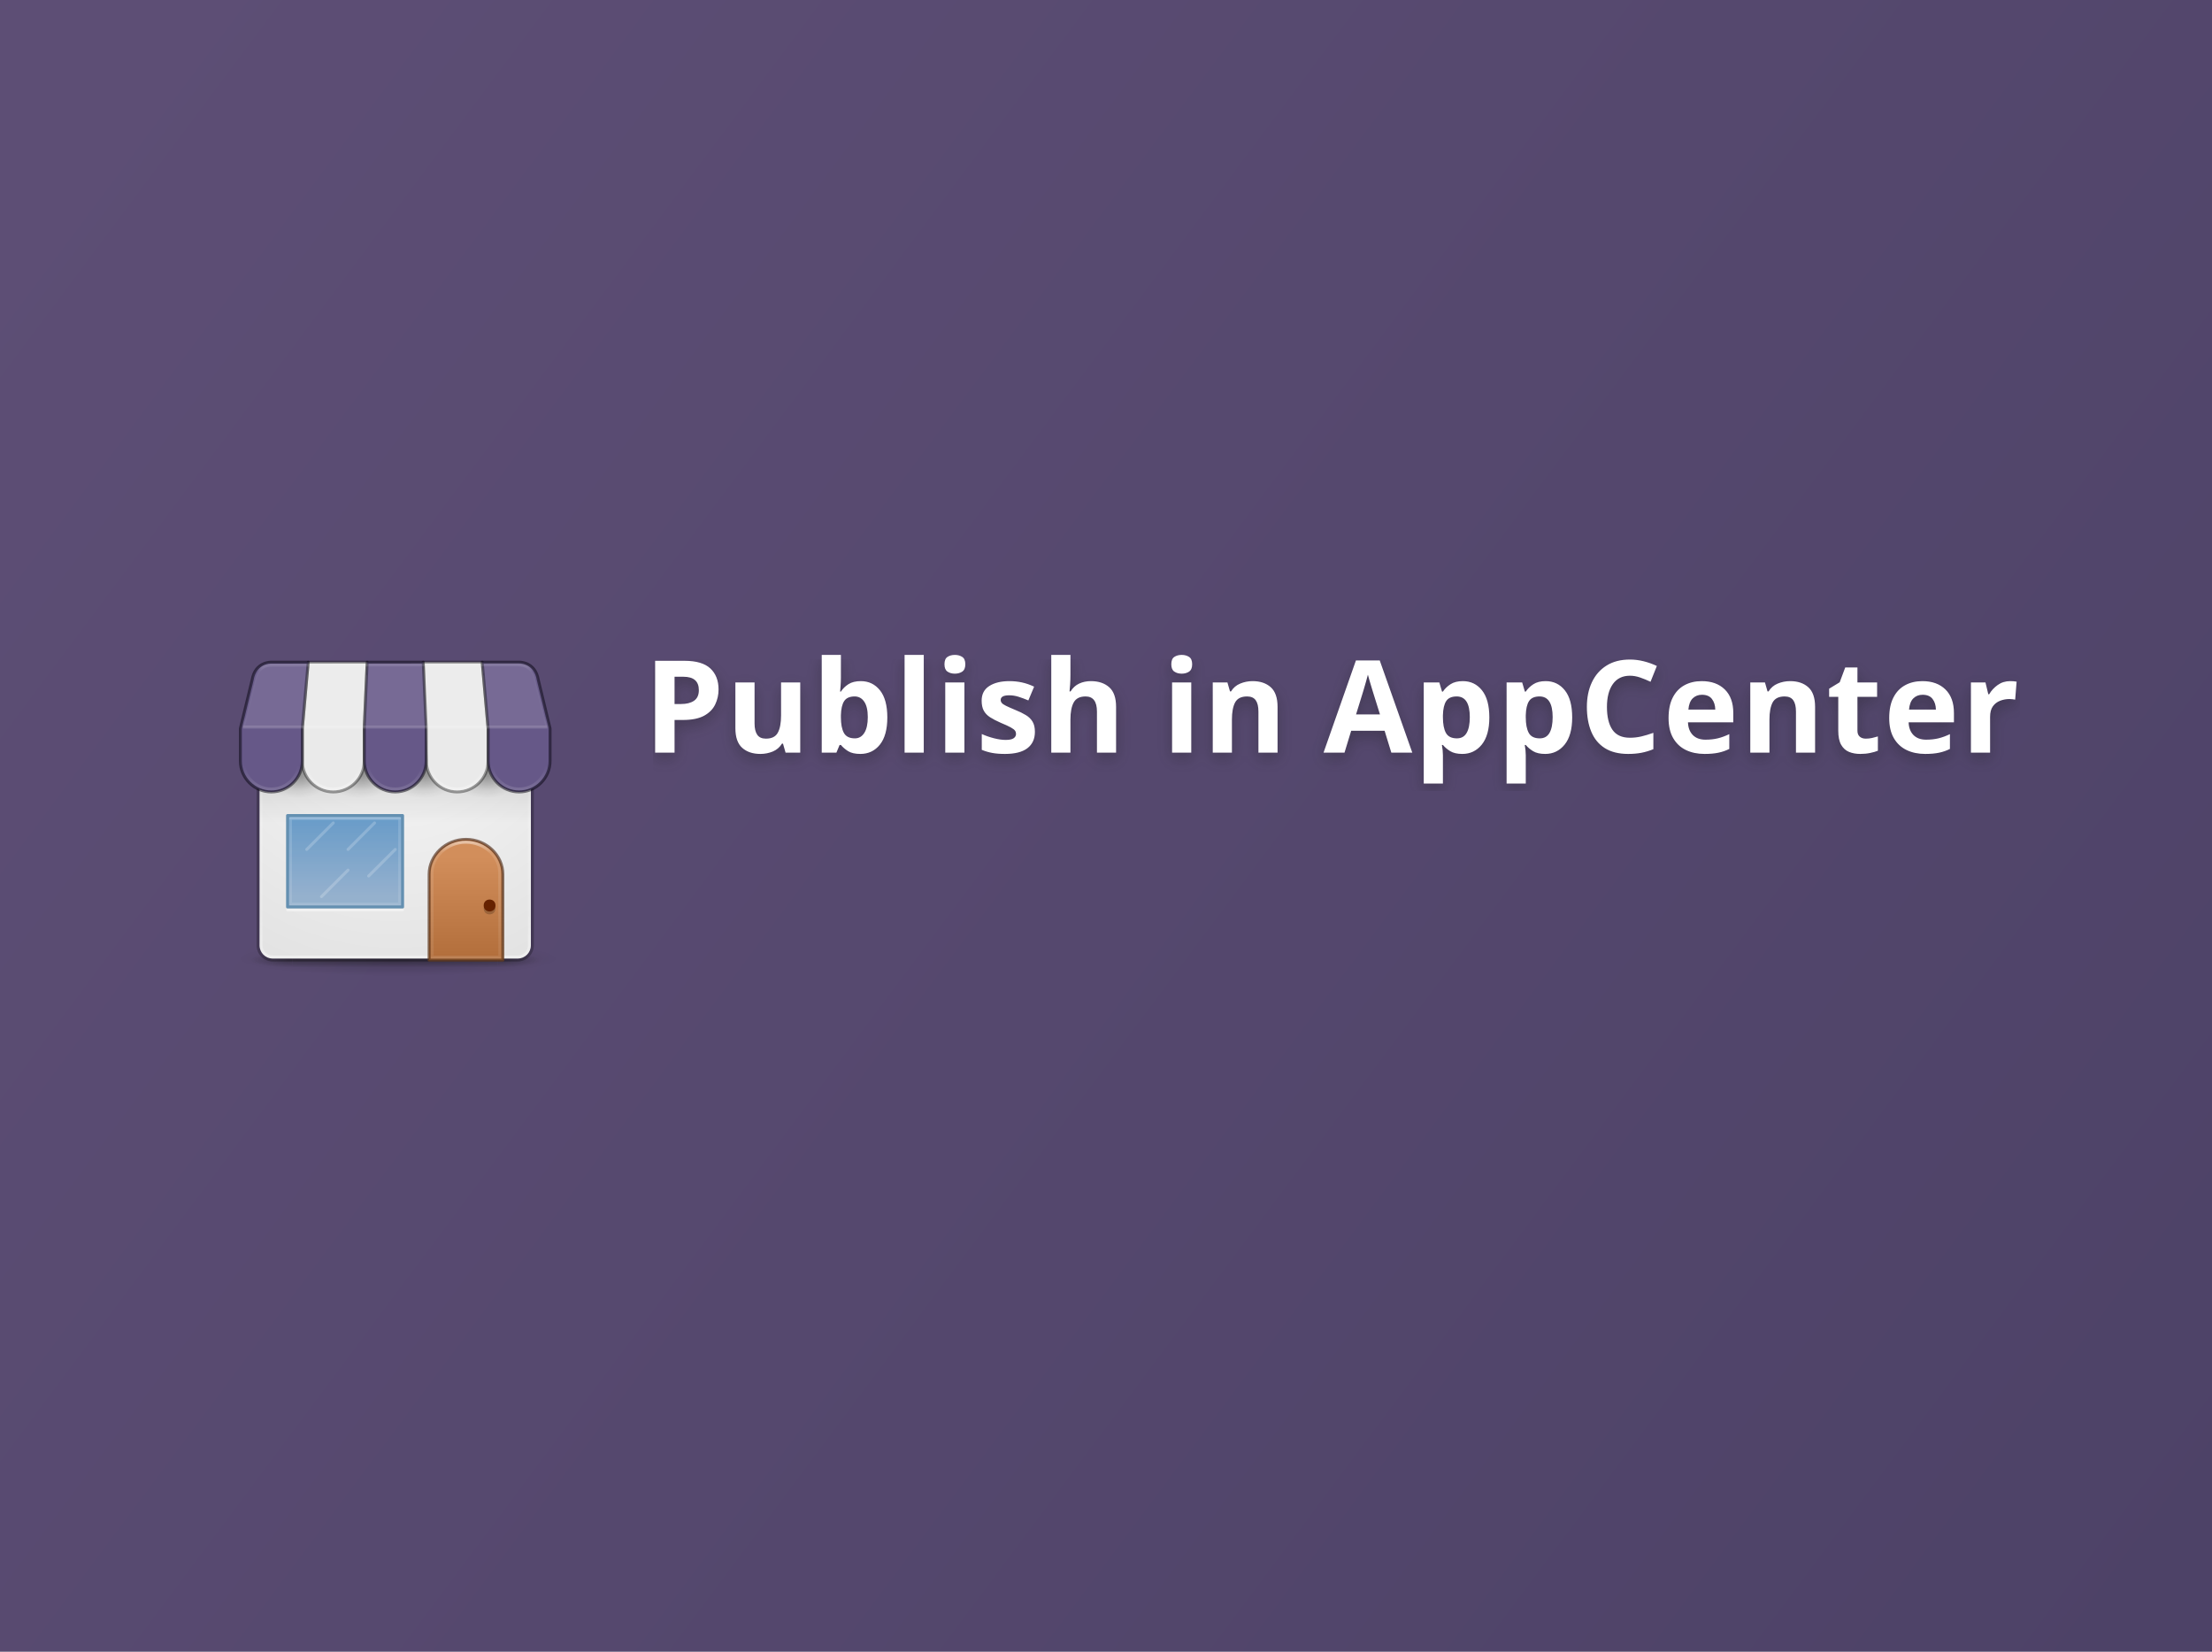
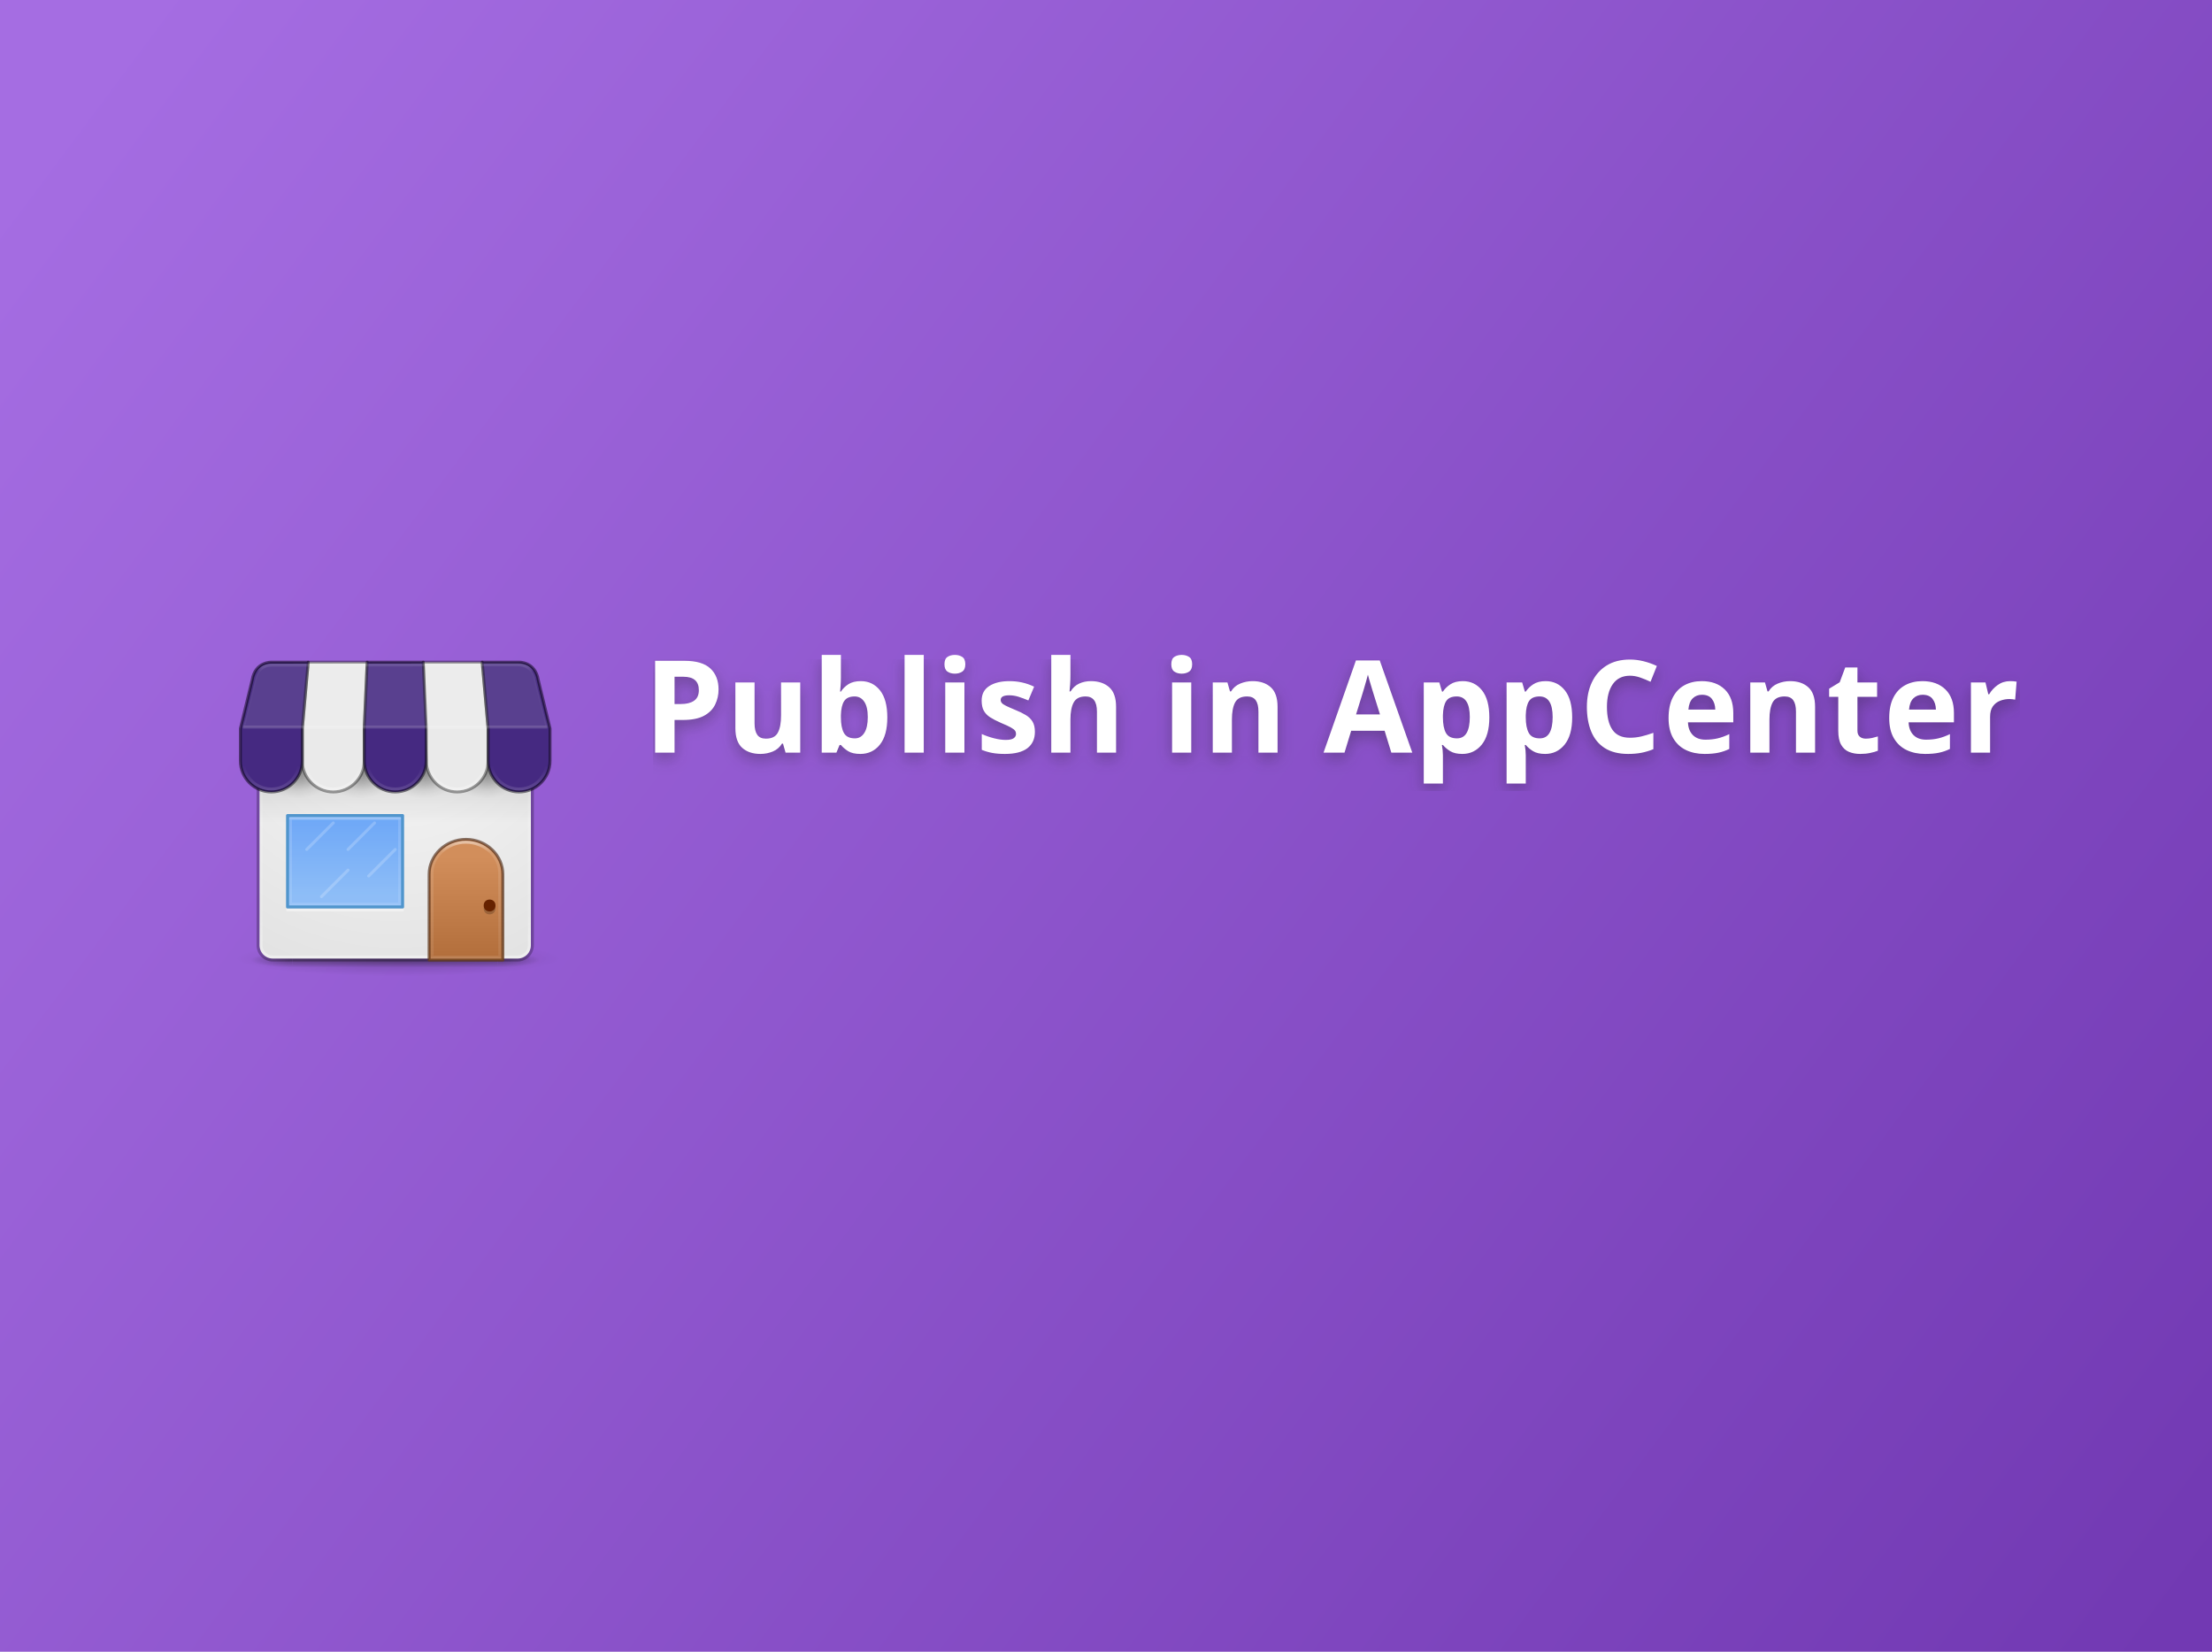
<svg xmlns="http://www.w3.org/2000/svg" xmlns:xlink="http://www.w3.org/1999/xlink" width="750" height="560" viewBox="0 0 750 560" id="svg2" version="1.1">
  <defs id="defs4">
    <linearGradient id="linearGradient3405">
-       <stop id="stop3407" offset="0" style="stop-color:#5d4e75;stop-opacity:1" />
-       <stop id="stop3409" offset="1" style="stop-color:#4d4267;stop-opacity:1" />
+       <stop id="stop3407" offset="0" style="stop-color:#a56de2;stop-opacity:1" />
+       <stop id="stop3409" offset="1" style="stop-color:#7239b3;stop-opacity:1" />
    </linearGradient>
    <filter height="1.127" y="-0.064" width="1.03" x="-0.015" id="filter4239" style="color-interpolation-filters:sRGB">
      <feGaussianBlur id="feGaussianBlur4241" stdDeviation="2.85" />
    </filter>
    <linearGradient id="linearGradient3924">
      <stop offset="0" stop-color="#fff" id="stop3926" />
      <stop offset=".091" stop-opacity=".235" stop-color="#fff" id="stop3928" />
      <stop offset="0.85" stop-opacity=".157" stop-color="#fff" id="stop3930" />
      <stop offset="1" stop-opacity=".392" stop-color="#fff" id="stop3932" />
    </linearGradient>
    <linearGradient x1="25.058" y1="47.028" gradientTransform="matrix(0.87434,0,0,1,2.664,0)" x2="25.058" gradientUnits="userSpaceOnUse" y2="39.999" id="linearGradient4097">
      <stop offset="0" stop-opacity="0" stop-color="#181818" id="stop2895-0" />
      <stop offset=".5" stop-color="#181818" id="stop2897-2" />
      <stop offset="1" stop-opacity="0" stop-color="#181818" id="stop2899-6" />
    </linearGradient>
    <linearGradient id="linearGradient3811">
      <stop offset="0" id="stop3813" />
      <stop offset="1" stop-opacity="0" id="stop3815" />
    </linearGradient>
    <linearGradient id="linearGradient8424">
      <stop offset="0" stop-color="#fff" id="stop8426" />
      <stop offset="1" stop-opacity="0" stop-color="#fff" id="stop8428" />
    </linearGradient>
    <linearGradient x1="20" y1="27" gradientTransform="matrix(2.6,0,0,2.3846,3.8,6.3077)" x2="20" gradientUnits="userSpaceOnUse" y2="38" id="linearGradient8827">
      <stop offset="0" stop-color="#6db0de" id="stop8823" />
      <stop offset="1" stop-color="#a4cae4" id="stop8825" />
    </linearGradient>
    <linearGradient x1="8" y1="15" gradientTransform="matrix(8.3334,0,0,7.7738,22.333,5.7794)" x2="8" gradientUnits="userSpaceOnUse" y2="10" id="linearGradient5610-3-8">
      <stop offset="0" stop-color="#ae6a37" id="stop5606-8-2" />
      <stop offset="1" stop-color="#d28e5b" id="stop5608-5-0" />
    </linearGradient>
    <linearGradient x1="9" y1="10" gradientTransform="matrix(8.3334,0,0,7.7738,22.333,5.7794)" x2="9" gradientUnits="userSpaceOnUse" y2="15" id="linearGradient5618-5-7">
      <stop offset="0" stop-opacity=".625" stop-color="#492714" id="stop5614-2-5" />
      <stop offset="1" stop-opacity=".77" stop-color="#6a3f1f" id="stop5616-0-2" />
    </linearGradient>
    <linearGradient x1="633.24" y1="225.82" gradientTransform="matrix(10.617,0,0,9.1124,-6632.9,-1979.7)" x2="633.24" gradientUnits="userSpaceOnUse" y2="230.21" id="linearGradient6572-9-1">
      <stop offset="0" stop-color="#fff" id="stop6094" />
      <stop offset=".1" stop-opacity=".235" stop-color="#fff" id="stop6096" />
      <stop offset="0.975" stop-opacity=".157" stop-color="#fff" id="stop6098" />
      <stop offset="1" stop-opacity=".392" stop-color="#fff" id="stop6100" />
    </linearGradient>
    <linearGradient x1="11" y1="34" gradientTransform="matrix(0,2.6364,-2.8462,0,144.77,40.182)" x2="23" gradientUnits="userSpaceOnUse" y2="34" id="linearGradient8537">
      <stop offset="0" stop-color="#fff" id="stop3926-9-4-9-6" />
      <stop offset=".063" stop-opacity=".235" stop-color="#fff" id="stop3928-9-8-6-5" />
      <stop offset=".951" stop-opacity=".157" stop-color="#fff" id="stop3930-3-5-1-7" />
      <stop offset="1" stop-opacity=".392" stop-color="#fff" id="stop3932-8-0-4-8" />
    </linearGradient>
    <linearGradient gradientTransform="translate(-1.9042969e-5,0)" y2="555" x2="734" y1="28" x1="29" gradientUnits="userSpaceOnUse" id="linearGradient5263" xlink:href="#linearGradient3405" />
    <filter height="1.012" y="-0.006" width="1.003" x="-0.001" id="filter6455" style="color-interpolation-filters:sRGB">
      <feGaussianBlur id="feGaussianBlur6457" stdDeviation="0.315" />
    </filter>
    <radialGradient r="2.5" gradientTransform="matrix(2.0039,0,0,1.4,25.877,-17.4)" cx="4.993" cy="43.5" gradientUnits="userSpaceOnUse" id="radialGradient4093">
      <stop offset="0" stop-color="#181818" id="stop2883-0" />
      <stop offset="1" stop-opacity="0" stop-color="#181818" id="stop2885-5" />
    </radialGradient>
    <radialGradient r="2.5" gradientTransform="matrix(2.0038,0,0,1.4,-21.419,-104.4)" cx="4.993" cy="43.5" gradientUnits="userSpaceOnUse" id="radialGradient4095">
      <stop offset="0" stop-color="#181818" id="stop2889-9" />
      <stop offset="1" stop-opacity="0" stop-color="#181818" id="stop2891-4" />
    </radialGradient>
    <radialGradient r="35.338" gradientTransform="matrix(1.5564,0,0,0.16979,72.27,102.13)" cx="-4.029" cy="93.468" gradientUnits="userSpaceOnUse" xlink:href="#linearGradient3811" id="radialGradient4432" />
    <radialGradient r="27.5" gradientTransform="matrix(1.7133e-8,4.1073,-3.9361,1.7878e-8,82.09,-109.71)" cx="32" cy="4.342" gradientUnits="userSpaceOnUse" id="radialGradient3044">
      <stop offset="0" stop-color="#fafafa" id="stop4634-68-8-0-2-9-4" />
      <stop offset="1" stop-color="#e1e1e1" id="stop4636-8-21-7-1-4-8" />
    </radialGradient>
    <linearGradient x1="32" y1="18" gradientTransform="matrix(1.6727,0,0,2,10.636,6)" x2="32" gradientUnits="userSpaceOnUse" xlink:href="#linearGradient3811" y2="33" id="linearGradient38386" />
    <radialGradient r="4.5" gradientTransform="matrix(1,0,0,0.66667,16,6.6667)" cx="12.5" cy="20" gradientUnits="userSpaceOnUse" xlink:href="#linearGradient3811" id="radialGradient8807" />
    <radialGradient r="4.5" gradientTransform="matrix(0.83333,0,0,0.55556,18.333,8.3889)" cx="12.5" cy="20" gradientUnits="userSpaceOnUse" xlink:href="#linearGradient3811" id="radialGradient8809" />
    <radialGradient r="4.5" gradientTransform="matrix(1,0,0,0.66667,8,6.6667)" cx="12.5" cy="20" gradientUnits="userSpaceOnUse" xlink:href="#linearGradient3811" id="radialGradient8797" />
    <radialGradient r="4.5" gradientTransform="matrix(0.83333,0,0,0.55556,10.333,8.3889)" cx="12.5" cy="20" gradientUnits="userSpaceOnUse" xlink:href="#linearGradient3811" id="radialGradient8799" />
    <radialGradient r="4.5" gradientTransform="matrix(1,0,0,0.66667,24,6.6667)" cx="12.5" cy="20" gradientUnits="userSpaceOnUse" xlink:href="#linearGradient3811" id="radialGradient8817" />
    <radialGradient r="4.5" gradientTransform="matrix(0.83333,0,0,0.55556,26.333,8.3889)" cx="12.5" cy="20" gradientUnits="userSpaceOnUse" xlink:href="#linearGradient3811" id="radialGradient8819" />
    <radialGradient r="4.5" gradientTransform="matrix(1,0,0,0.66667,0,6.6667)" cx="12.5" cy="20" gradientUnits="userSpaceOnUse" xlink:href="#linearGradient3811" id="radialGradient8781" />
    <radialGradient r="4.5" gradientTransform="matrix(0.83333,0,0,0.55556,2.3333,8.3889)" cx="12.5" cy="20" gradientUnits="userSpaceOnUse" xlink:href="#linearGradient3811" id="radialGradient8785" />
    <linearGradient x1="9" y1="21" gradientTransform="matrix(3.1667,0,0,3.1667,59.083,-4.4167)" x2="9" gradientUnits="userSpaceOnUse" xlink:href="#linearGradient8424" y2="18" id="linearGradient44241" />
    <linearGradient x1="9" y1="21" gradientTransform="matrix(3.1667,0,0,3.1667,17.083,-4.4167)" x2="9" gradientUnits="userSpaceOnUse" xlink:href="#linearGradient8424" y2="18" id="linearGradient44245" />
    <linearGradient x1="71" y1="19" x2="71" gradientUnits="userSpaceOnUse" xlink:href="#linearGradient3924" y2="39" id="linearGradient44483" />
    <linearGradient y2="39.999" x2="25.058" y1="47.028" x1="25.058" gradientTransform="matrix(0.87434,0,0,1,2.664,0)" gradientUnits="userSpaceOnUse" id="linearGradient3642" xlink:href="#linearGradient4097" />
    <linearGradient y2="42.262" x2="24" y1="5.591" x1="24" gradientTransform="matrix(2.4595,0,0,2.5676,5.973,8.3802)" gradientUnits="userSpaceOnUse" id="linearGradient3644" xlink:href="#linearGradient3924" />
    <linearGradient y2="38" x2="20" y1="27" x1="20" gradientTransform="matrix(2.6,0,0,2.3846,3.8,6.3077)" gradientUnits="userSpaceOnUse" id="linearGradient3648" xlink:href="#linearGradient8827" />
    <linearGradient y2="10" x2="8" y1="15" x1="8" gradientTransform="matrix(8.3334,0,0,7.7738,22.333,5.7794)" gradientUnits="userSpaceOnUse" id="linearGradient3650" xlink:href="#linearGradient5610-3-8" />
    <linearGradient y2="15" x2="9" y1="10" x1="9" gradientTransform="matrix(8.3334,0,0,7.7738,22.333,5.7794)" gradientUnits="userSpaceOnUse" id="linearGradient3652" xlink:href="#linearGradient5618-5-7" />
    <linearGradient y2="230.21" x2="633.24" y1="225.82" x1="633.24" gradientTransform="matrix(10.617,0,0,9.1124,-6632.9,-1979.7)" gradientUnits="userSpaceOnUse" id="linearGradient3654" xlink:href="#linearGradient6572-9-1" />
    <linearGradient y2="34" x2="23" y1="34" x1="11" gradientTransform="matrix(0,2.6364,-2.8462,0,144.77,40.182)" gradientUnits="userSpaceOnUse" id="linearGradient3656" xlink:href="#linearGradient8537" />
    <linearGradient y2="18" x2="9" y1="21" x1="9" gradientTransform="matrix(3.1667,0,0,3.1667,-3.9167,-4.4167)" gradientUnits="userSpaceOnUse" id="linearGradient3658" xlink:href="#linearGradient8424" />
+     <radialGradient r="35.338" gradientTransform="matrix(1.5564,0,0,0.16979,72.27,102.13)" cx="-4.029" cy="93.468" gradientUnits="userSpaceOnUse" xlink:href="#linearGradient3811" id="radialGradient4432-5" />
+     <radialGradient r="2.5" gradientTransform="matrix(2.0039,0,0,1.4,25.877,-17.4)" cx="4.993" cy="43.5" gradientUnits="userSpaceOnUse" id="radialGradient4093-1">
+       <stop offset="0" stop-color="#181818" id="stop2883-0-3" />
+       <stop offset="1" stop-opacity="0" stop-color="#181818" id="stop2885-5-7" />
+     </radialGradient>
+     <radialGradient r="2.5" gradientTransform="matrix(2.0038,0,0,1.4,-21.419,-104.4)" cx="4.993" cy="43.5" gradientUnits="userSpaceOnUse" id="radialGradient4095-7">
+       <stop offset="0" stop-color="#181818" id="stop2889-9-1" />
+       <stop offset="1" stop-opacity="0" stop-color="#181818" id="stop2891-4-2" />
+     </radialGradient>
+     <radialGradient r="27.5" gradientTransform="matrix(1.7133e-8,4.1073,-3.9361,1.7878e-8,82.09,-109.71)" cx="32" cy="4.342" gradientUnits="userSpaceOnUse" id="radialGradient3044-9">
+       <stop offset="0" stop-color="#fafafa" id="stop4634-68-8-0-2-9-4-0" />
+       <stop offset="1" stop-color="#e1e1e1" id="stop4636-8-21-7-1-4-8-1" />
+     </radialGradient>
+     <radialGradient r="4.5" gradientTransform="matrix(1,0,0,0.66667,16,6.6667)" cx="12.5" cy="20" gradientUnits="userSpaceOnUse" xlink:href="#linearGradient3811" id="radialGradient8807-8" />
+     <radialGradient r="4.5" gradientTransform="matrix(0.83333,0,0,0.55556,18.333,8.3889)" cx="12.5" cy="20" gradientUnits="userSpaceOnUse" xlink:href="#linearGradient3811" id="radialGradient8809-2" />
+     <radialGradient r="4.5" gradientTransform="matrix(1,0,0,0.66667,8,6.6667)" cx="12.5" cy="20" gradientUnits="userSpaceOnUse" xlink:href="#linearGradient3811" id="radialGradient8797-2" />
+     <radialGradient r="4.5" gradientTransform="matrix(0.83333,0,0,0.55556,10.333,8.3889)" cx="12.5" cy="20" gradientUnits="userSpaceOnUse" xlink:href="#linearGradient3811" id="radialGradient8799-0" />
+     <radialGradient r="4.5" gradientTransform="matrix(1,0,0,0.66667,24,6.6667)" cx="12.5" cy="20" gradientUnits="userSpaceOnUse" xlink:href="#linearGradient3811" id="radialGradient8817-6" />
+     <radialGradient r="4.5" gradientTransform="matrix(0.83333,0,0,0.55556,26.333,8.3889)" cx="12.5" cy="20" gradientUnits="userSpaceOnUse" xlink:href="#linearGradient3811" id="radialGradient8819-3" />
+     <radialGradient r="4.5" gradientTransform="matrix(1,0,0,0.66667,0,6.6667)" cx="12.5" cy="20" gradientUnits="userSpaceOnUse" xlink:href="#linearGradient3811" id="radialGradient8781-6" />
+     <radialGradient r="4.5" gradientTransform="matrix(0.83333,0,0,0.55556,2.3333,8.3889)" cx="12.5" cy="20" gradientUnits="userSpaceOnUse" xlink:href="#linearGradient3811" id="radialGradient8785-1" />
+     <linearGradient x1="20" y1="27" gradientTransform="matrix(2.6,0,0,2.3846,3.8,6.3077)" x2="20" gradientUnits="userSpaceOnUse" y2="38" id="linearGradient8827-7">
+       <stop offset="0" stop-color="#6db0de" id="stop8823-4" style="stop-color:#64baff;stop-opacity:1" />
+       <stop offset="1" stop-color="#a4cae4" id="stop8825-2" style="stop-color:#8cd5ff;stop-opacity:1" />
+     </linearGradient>
+     <linearGradient xlink:href="#linearGradient4097" id="linearGradient1165" gradientUnits="userSpaceOnUse" gradientTransform="matrix(0.87434,0,0,1,2.664,0)" x1="25.058" y1="47.028" x2="25.058" y2="39.999" />
+     <linearGradient xlink:href="#linearGradient3924" id="linearGradient1167" gradientUnits="userSpaceOnUse" gradientTransform="matrix(2.4595,0,0,2.5676,5.973,8.3802)" x1="24" y1="5.591" x2="24" y2="42.262" />
+     <linearGradient xlink:href="#linearGradient3811" id="linearGradient1169" gradientUnits="userSpaceOnUse" gradientTransform="matrix(1.6727,0,0,2,10.636,6)" x1="32" y1="18" x2="32" y2="33" />
+     <linearGradient xlink:href="#linearGradient8424" id="linearGradient1173" gradientUnits="userSpaceOnUse" gradientTransform="matrix(3.1667,0,0,3.1667,17.083,-4.4167)" x1="9" y1="21" x2="9" y2="18" />
+     <linearGradient xlink:href="#linearGradient8424" id="linearGradient1175" gradientUnits="userSpaceOnUse" gradientTransform="matrix(3.1667,0,0,3.1667,59.083,-4.4167)" x1="9" y1="21" x2="9" y2="18" />
+     <linearGradient xlink:href="#linearGradient3924" id="linearGradient1177" gradientUnits="userSpaceOnUse" x1="71" y1="19" x2="71" y2="39" />
+     <linearGradient xlink:href="#linearGradient5610-3-8" id="linearGradient1179" gradientUnits="userSpaceOnUse" gradientTransform="matrix(8.3334,0,0,7.7738,22.333,5.7794)" x1="8" y1="15" x2="8" y2="10" />
+     <linearGradient xlink:href="#linearGradient5618-5-7" id="linearGradient1181" gradientUnits="userSpaceOnUse" gradientTransform="matrix(8.3334,0,0,7.7738,22.333,5.7794)" x1="9" y1="10" x2="9" y2="15" />
+     <linearGradient xlink:href="#linearGradient6572-9-1" id="linearGradient1183" gradientUnits="userSpaceOnUse" gradientTransform="matrix(10.617,0,0,9.1124,-6632.9,-1979.7)" x1="633.24" y1="225.82" x2="633.24" y2="230.21" />
+     <linearGradient xlink:href="#linearGradient8537" id="linearGradient1185" gradientUnits="userSpaceOnUse" gradientTransform="matrix(0,2.6364,-2.8462,0,144.77,40.182)" x1="11" y1="34" x2="23" y2="34" />
+     <linearGradient xlink:href="#linearGradient8424" id="linearGradient1191" gradientUnits="userSpaceOnUse" gradientTransform="matrix(3.1667,0,0,3.1667,-3.9167,-4.4167)" x1="9" y1="21" x2="9" y2="18" />
  </defs>
  <rect ry="0" rx="0" y="0" x="0" height="560" width="750" id="rect3347-7-6" style="color:#fbc02d;clip-rule:nonzero;display:inline;overflow:visible;visibility:visible;opacity:1;isolation:auto;mix-blend-mode:normal;color-interpolation:sRGB;color-interpolation-filters:linearRGB;solid-color:#000000;solid-opacity:1;fill:url(#linearGradient5263);fill-opacity:1;fill-rule:nonzero;stroke:none;stroke-width:1;stroke-linecap:butt;stroke-linejoin:miter;stroke-miterlimit:4;stroke-dasharray:none;stroke-dashoffset:0;stroke-opacity:1;marker:none;color-rendering:auto;image-rendering:auto;shape-rendering:auto;text-rendering:auto;enable-background:accumulate" />
  <g style="color:#000000;clip-rule:nonzero;display:inline;overflow:visible;visibility:visible;opacity:0.3;isolation:auto;mix-blend-mode:normal;color-interpolation:sRGB;color-interpolation-filters:linearRGB;solid-color:#000000;solid-opacity:1;fill:#1a1a1a;fill-opacity:1;fill-rule:nonzero;stroke:none;stroke-width:1.125px;stroke-linecap:butt;stroke-linejoin:miter;stroke-miterlimit:4;stroke-dasharray:none;stroke-dashoffset:0;stroke-opacity:1;filter:url(#filter6455);color-rendering:auto;image-rendering:auto;shape-rendering:auto;text-rendering:auto;enable-background:accumulate" transform="matrix(0.8890452,0,0,0.8890452,45.70011,30.29465)" id="g4252-4-8">
    <text xml:space="preserve" style="color:#000000;font-style:normal;font-variant:normal;font-weight:800;font-stretch:normal;font-size:49.058px;line-height:125%;font-family:Raleway;-inkscape-font-specification:'Raleway Ultra-Bold';text-align:start;letter-spacing:0.545px;word-spacing:0px;text-anchor:start;clip-rule:nonzero;display:inline;overflow:visible;visibility:visible;isolation:auto;mix-blend-mode:normal;color-interpolation:sRGB;color-interpolation-filters:linearRGB;solid-color:#000000;solid-opacity:1;fill:#1a1a1a;fill-opacity:1;fill-rule:nonzero;stroke:none;stroke-width:1.125px;stroke-linecap:butt;stroke-linejoin:miter;stroke-miterlimit:4;stroke-dasharray:none;stroke-dashoffset:0;stroke-opacity:1;filter:url(#filter4239);color-rendering:auto;image-rendering:auto;shape-rendering:auto;text-rendering:auto;enable-background:accumulate" x="194.029" y="255.207" id="text4136-0-3-5">
      <tspan id="tspan4138-3-0" x="194.029" y="255.207">Publish in AppCenter</tspan>
    </text>
    <flowRoot xml:space="preserve" id="flowRoot3632-3-6" style="color:#000000;font-style:normal;font-variant:normal;font-weight:300;font-stretch:normal;font-size:28.481px;line-height:125%;font-family:'Open Sans';-inkscape-font-specification:'Open Sans Light';text-align:start;letter-spacing:0px;word-spacing:0px;text-anchor:start;clip-rule:nonzero;display:inline;overflow:visible;visibility:visible;isolation:auto;mix-blend-mode:normal;color-interpolation:sRGB;color-interpolation-filters:linearRGB;solid-color:#000000;solid-opacity:1;fill:#1a1a1a;fill-opacity:1;fill-rule:nonzero;stroke:none;stroke-width:1.125px;stroke-linecap:butt;stroke-linejoin:miter;stroke-miterlimit:4;stroke-dasharray:none;stroke-dashoffset:0;stroke-opacity:1;filter:url(#filter4239);color-rendering:auto;image-rendering:auto;shape-rendering:auto;text-rendering:auto;enable-background:accumulate" transform="translate(7.789059,0)">
      <flowRegion id="flowRegion3634-8-4">
        <rect id="rect3636-6-6" width="463.159" height="88.015" x="186.24" y="271.47" style="color:#000000;font-style:normal;font-variant:normal;font-weight:300;font-stretch:normal;font-size:28.481px;font-family:'Open Sans';-inkscape-font-specification:'Open Sans Light';text-align:start;text-anchor:start;clip-rule:nonzero;display:inline;overflow:visible;visibility:visible;isolation:auto;mix-blend-mode:normal;color-interpolation:sRGB;color-interpolation-filters:linearRGB;solid-color:#000000;solid-opacity:1;fill:#1a1a1a;fill-opacity:1;fill-rule:nonzero;stroke:none;stroke-width:1.125px;stroke-linecap:butt;stroke-linejoin:miter;stroke-miterlimit:4;stroke-dasharray:none;stroke-dashoffset:0;stroke-opacity:1;filter:url(#filter4239);color-rendering:auto;image-rendering:auto;shape-rendering:auto;text-rendering:auto;enable-background:accumulate" />
      </flowRegion>
      <flowPara id="flowPara3638-0-2">An open source, pay-what-you-want app store for indie developers</flowPara>
      <flowPara id="flowPara3640-4-5" />
      <flowPara id="flowPara3642-8-8" />
    </flowRoot>
  </g>
  <g transform="matrix(0.8890452,0,0,0.8890452,45.70011,28.29465)" id="g4252-4">
    <text xml:space="preserve" style="font-style:normal;font-variant:normal;font-weight:800;font-stretch:normal;font-size:49.058px;line-height:125%;font-family:Raleway;-inkscape-font-specification:'Raleway Ultra-Bold';text-align:start;letter-spacing:0.545px;word-spacing:0px;text-anchor:start;fill:#ffffff;fill-opacity:1;stroke:none;stroke-width:1px;stroke-linecap:butt;stroke-linejoin:miter;stroke-opacity:1" x="194.029" y="255.207" id="text4136-0-3">
      <tspan id="tspan4138-3" x="194.029" y="255.207">Publish in AppCenter</tspan>
    </text>
    <flowRoot xml:space="preserve" id="flowRoot3632-3" style="font-style:normal;font-variant:normal;font-weight:300;font-stretch:normal;font-size:28.481px;line-height:125%;font-family:'Open Sans';-inkscape-font-specification:'Open Sans Light';text-align:start;letter-spacing:0px;word-spacing:0px;text-anchor:start;fill:#ffffff;fill-opacity:1;stroke:none;stroke-width:1px;stroke-linecap:butt;stroke-linejoin:miter;stroke-opacity:1" transform="translate(7.789059,0)">
      <flowRegion id="flowRegion3634-8">
        <rect id="rect3636-6" width="463.159" height="88.015" x="186.24" y="271.47" style="font-style:normal;font-variant:normal;font-weight:300;font-stretch:normal;font-size:28.481px;font-family:'Open Sans';-inkscape-font-specification:'Open Sans Light';text-align:start;text-anchor:start;fill:#ffffff" />
      </flowRegion>
      <flowPara id="flowPara3638-0">An open source, pay-what-you-want app store for indie developers</flowPara>
      <flowPara id="flowPara3640-4" />
      <flowPara id="flowPara3642-8" />
    </flowRoot>
  </g>
-   <g transform="translate(69,207.0012)" id="g3599">
-     <path d="m 121,118 c -0.006,3.313 -24.628,5.999 -55,5.999 -30.372,0 -54.994,-2.686 -55,-5.999 -0.006,-3.314 24.62,-6.001 55,-6.001 30.38,0 55.006,2.687 55,6.001 z" style="color:#000000;opacity:0.2;fill:url(#radialGradient4432)" id="path3041" />
-     <g transform="matrix(2.7,0,0,0.55556,1.2,94.891)" id="g2036">
-       <g style="opacity:0.4" transform="matrix(1.0526,0,0,1.2857,-1.2632,-13.429)" id="g3712">
-         <rect style="fill:url(#radialGradient4093)" x="35.889" y="40" width="5" height="7" id="rect2801" />
-         <rect style="fill:url(#radialGradient4095)" x="-11.407" y="-47" width="5" height="7" transform="scale(-1,-1)" id="rect3696" />
-         <rect style="fill:url(#linearGradient3642)" x="11.407" y="40" width="24.482" height="7" id="rect3700" />
+   <g transform="translate(69,207.0012)" id="g954">
+     <path id="path3041-5" style="color:#000000;opacity:0.2;fill:url(#radialGradient4432-5)" d="m 121,118 c -0.006,3.313 -24.628,5.999 -55,5.999 -30.372,0 -54.994,-2.686 -55,-5.999 -0.006,-3.314 24.62,-6.001 55,-6.001 30.38,0 55.006,2.687 55,6.001 z" />
+     <g id="g2036-3" transform="matrix(2.7,0,0,0.55556,1.2,94.891)">
+       <g style="opacity:0.4" id="g3712-8" transform="matrix(1.0526,0,0,1.2857,-1.2632,-13.429)">
+         <rect style="fill:url(#radialGradient4093-1)" id="rect2801-1" height="7" width="5" y="40" x="35.889" />
+         <rect style="fill:url(#radialGradient4095-7)" id="rect3696-1" transform="scale(-1)" height="7" width="5" y="-47" x="-11.407" />
+         <rect style="fill:url(#linearGradient1165)" id="rect3700-3" height="7" width="24.482" y="40" x="11.407" />
      </g>
    </g>
-     <path d="M 23.5,22 C 21.007,22 19,24.007 19,26.5 l 0,87 c 0,2.493 2.007,4.5 4.5,4.5 l 83,0 c 2.493,0 4.5,-2.007 4.5,-4.5 l 0,-87 c 0,-2.493 -2.007,-4.5 -4.5,-4.5 z m 5,47.5 39,0 0,31 -39,0 z" style="color:#000000;fill:url(#radialGradient3044)" id="rect5505-21-3" />
-     <rect x="19.5" y="22.502" width="91" height="95" ry="4" rx="4" id="rect6741-7" style="fill:none;stroke:url(#linearGradient3644);stroke-linecap:round;stroke-linejoin:round" />
-     <rect x="18.5" y="21.502" width="93" height="97" ry="5" rx="5" style="color:#000000;opacity:0.25;fill:none;stroke:#000000" id="rect5505-21-3-1" />
-     <rect style="opacity:0.2;fill:url(#linearGradient38386)" x="19" y="40" width="92" height="32" ry="0" rx="0" id="rect38378" />
-     <g style="fill-rule:evenodd;stroke-width:0.374" transform="matrix(2.6667,0,0,2.6781,-1.4959,2.0106)" id="g11938">
-       <ellipse cx="28.5" cy="20" ry="3" rx="4.5" style="color:#000000;opacity:0.2;isolation:auto;mix-blend-mode:normal;solid-color:#000000;fill:url(#radialGradient8807);color-rendering:auto;image-rendering:auto;shape-rendering:auto" id="ellipse8803" />
-       <ellipse cx="28.75" cy="19.5" ry="2.5" rx="3.75" style="color:#000000;opacity:0.2;isolation:auto;mix-blend-mode:normal;solid-color:#000000;fill:url(#radialGradient8809);color-rendering:auto;image-rendering:auto;shape-rendering:auto" id="ellipse8805" />
-       <ellipse cx="20.5" cy="20" ry="3" rx="4.5" style="color:#000000;opacity:0.2;isolation:auto;mix-blend-mode:normal;solid-color:#000000;fill:url(#radialGradient8797);color-rendering:auto;image-rendering:auto;shape-rendering:auto" id="ellipse8793" />
-       <ellipse cx="20.75" cy="19.5" ry="2.5" rx="3.75" style="color:#000000;opacity:0.2;isolation:auto;mix-blend-mode:normal;solid-color:#000000;fill:url(#radialGradient8799);color-rendering:auto;image-rendering:auto;shape-rendering:auto" id="ellipse8795" />
-       <ellipse cx="36.5" cy="20" ry="3" rx="4.5" style="color:#000000;opacity:0.2;isolation:auto;mix-blend-mode:normal;solid-color:#000000;fill:url(#radialGradient8817);color-rendering:auto;image-rendering:auto;shape-rendering:auto" id="ellipse8813" />
-       <ellipse cx="36.75" cy="19.5" ry="2.5" rx="3.75" style="color:#000000;opacity:0.2;isolation:auto;mix-blend-mode:normal;solid-color:#000000;fill:url(#radialGradient8819);color-rendering:auto;image-rendering:auto;shape-rendering:auto" id="ellipse8815" />
-       <ellipse cx="12.5" cy="20" ry="3" rx="4.5" style="color:#000000;opacity:0.2;isolation:auto;mix-blend-mode:normal;solid-color:#000000;fill:url(#radialGradient8781);color-rendering:auto;image-rendering:auto;shape-rendering:auto" id="path8763" />
-       <ellipse cx="12.75" cy="19.5" ry="2.5" rx="3.75" style="color:#000000;opacity:0.2;isolation:auto;mix-blend-mode:normal;solid-color:#000000;fill:url(#radialGradient8785);color-rendering:auto;image-rendering:auto;shape-rendering:auto" id="ellipse8783" />
+     <path id="rect5505-21-3-15" style="color:#000000;fill:url(#radialGradient3044-9)" d="M 23.5,22 C 21.007,22 19,24.007 19,26.5 v 87 c 0,2.493 2.007,4.5 4.5,4.5 h 83 c 2.493,0 4.5,-2.007 4.5,-4.5 v -87 c 0,-2.493 -2.007,-4.5 -4.5,-4.5 z m 5,47.5 h 39 v 31 h -39 z" />
+     <rect style="fill:none;stroke:url(#linearGradient1167);stroke-linecap:round;stroke-linejoin:round" id="rect6741-7-8" rx="4" ry="4" height="95" width="91" y="22.502" x="19.5" />
+     <rect id="rect5505-21-3-1-1" style="color:#000000;opacity:0.25;fill:none;stroke:#000000" rx="5" ry="5" height="97" width="93" y="21.502" x="18.5" />
+     <rect style="opacity:0.2;fill:url(#linearGradient1169)" id="rect38378-3" rx="0" ry="0" height="32" width="92" y="40" x="19" />
+     <g style="fill-rule:evenodd;stroke-width:0.374" id="g11938-3" transform="matrix(2.6667,0,0,2.6781,-1.4959,2.0106)">
+       <ellipse id="ellipse8803-9" style="color:#000000;opacity:0.2;isolation:auto;mix-blend-mode:normal;solid-color:#000000;fill:url(#radialGradient8807-8);color-rendering:auto;image-rendering:auto;shape-rendering:auto" rx="4.5" ry="3" cy="20" cx="28.5" />
+       <ellipse id="ellipse8805-7" style="color:#000000;opacity:0.2;isolation:auto;mix-blend-mode:normal;solid-color:#000000;fill:url(#radialGradient8809-2);color-rendering:auto;image-rendering:auto;shape-rendering:auto" rx="3.75" ry="2.5" cy="19.5" cx="28.75" />
+       <ellipse id="ellipse8793-5" style="color:#000000;opacity:0.2;isolation:auto;mix-blend-mode:normal;solid-color:#000000;fill:url(#radialGradient8797-2);color-rendering:auto;image-rendering:auto;shape-rendering:auto" rx="4.5" ry="3" cy="20" cx="20.5" />
+       <ellipse id="ellipse8795-4" style="color:#000000;opacity:0.2;isolation:auto;mix-blend-mode:normal;solid-color:#000000;fill:url(#radialGradient8799-0);color-rendering:auto;image-rendering:auto;shape-rendering:auto" rx="3.75" ry="2.5" cy="19.5" cx="20.75" />
+       <ellipse id="ellipse8813-4" style="color:#000000;opacity:0.2;isolation:auto;mix-blend-mode:normal;solid-color:#000000;fill:url(#radialGradient8817-6);color-rendering:auto;image-rendering:auto;shape-rendering:auto" rx="4.5" ry="3" cy="20" cx="36.5" />
+       <ellipse id="ellipse8815-9" style="color:#000000;opacity:0.2;isolation:auto;mix-blend-mode:normal;solid-color:#000000;fill:url(#radialGradient8819-3);color-rendering:auto;image-rendering:auto;shape-rendering:auto" rx="3.75" ry="2.5" cy="19.5" cx="36.75" />
+       <ellipse id="path8763-6" style="color:#000000;opacity:0.2;isolation:auto;mix-blend-mode:normal;solid-color:#000000;fill:url(#radialGradient8781-6);color-rendering:auto;image-rendering:auto;shape-rendering:auto" rx="4.5" ry="3" cy="20" cx="12.5" />
+       <ellipse id="ellipse8783-7" style="color:#000000;opacity:0.2;isolation:auto;mix-blend-mode:normal;solid-color:#000000;fill:url(#radialGradient8785-1);color-rendering:auto;image-rendering:auto;shape-rendering:auto" rx="3.75" ry="2.5" cy="19.5" cx="12.75" />
    </g>
-     <path style="fill:#eaeaea;stroke:#000000;stroke-linecap:round;stroke-linejoin:round;stroke-dashoffset:20;stroke-opacity:0.365" d="m 74.5,17.5 1,33.5 c 0.173,5.796 4.701,10.5 10.5,10.5 5.799,0 10.5,-4.701 10.5,-10.5 l 0,-11 -2,-22.5 z" id="path44114" />
-     <path style="fill:#eaeaea;stroke:#000000;stroke-linecap:round;stroke-linejoin:round;stroke-dashoffset:20;stroke-opacity:0.365" d="m 35.5,17.5 -2,22.5 0,11 c 0,5.799 4.701,10.5 10.5,10.5 5.799,0 10.5,-4.701 10.5,-10.5 l 0,-10.625 1,-22.875 z" id="path44118" />
-     <path d="m 113.5,23.5 4,16.5 0,11 c 0,5.799 -4.701,10.5 -10.5,10.5 -5.799,0 -10.5,-4.701 -10.5,-10.5 l 0,-11 -2,-22.5 12.5,0 c 0,0 5.471,-0.24 6.5,6 z m -97,0 -4,16.5 0,11 c 0,5.799 4.701,10.5 10.5,10.5 5.799,0 10.5,-4.701 10.5,-10.5 l 0,-11 2,-22.5 -12.5,0 c 0,0 -5.482,-0.207 -6.5,6 z m 39,-6 -1,22 0,11.5 c 0,5.799 4.701,10.5 10.5,10.5 5.799,0 10.5,-4.701 10.5,-10.5 l 0,-11.5 -1,-22 z" style="color:#000000;clip-rule:nonzero;display:inline;overflow:visible;visibility:visible;opacity:1;isolation:auto;mix-blend-mode:normal;color-interpolation:sRGB;color-interpolation-filters:linearRGB;solid-color:#000000;solid-opacity:1;fill:#665888;fill-opacity:1;fill-rule:nonzero;stroke:#05020d;stroke-width:1;stroke-linecap:round;stroke-linejoin:round;stroke-miterlimit:4;stroke-dasharray:none;stroke-dashoffset:20;stroke-opacity:0.498;color-rendering:auto;image-rendering:auto;shape-rendering:auto;text-rendering:auto;enable-background:accumulate" id="path44122" />
-     <circle r="9.5" cx="23" cy="51" style="color:#000000;opacity:0.4;isolation:auto;mix-blend-mode:normal;solid-color:#000000;fill:none;stroke:url(#linearGradient3658);stroke-linecap:round;stroke-linejoin:round;stroke-opacity:0.392;color-rendering:auto;image-rendering:auto;shape-rendering:auto" id="path8406" />
-     <circle r="9.5" cx="44" cy="51" style="color:#000000;isolation:auto;mix-blend-mode:normal;solid-color:#000000;fill:none;stroke:url(#linearGradient44245);stroke-linecap:round;stroke-linejoin:round;stroke-opacity:0.392;color-rendering:auto;image-rendering:auto;shape-rendering:auto" id="use44199" />
-     <use x="0" y="0" width="100%" height="100%" transform="translate(42,0)" xlink:href="#path8406" id="use44201" />
-     <circle r="9.5" cx="86" cy="51" style="color:#000000;isolation:auto;mix-blend-mode:normal;solid-color:#000000;fill:none;stroke:url(#linearGradient44241);stroke-linecap:round;stroke-linejoin:round;stroke-opacity:0.392;color-rendering:auto;image-rendering:auto;shape-rendering:auto" id="use44203" />
-     <use x="0" y="0" width="100%" height="100%" transform="translate(84,0)" xlink:href="#path8406" id="use44205" />
-     <path style="opacity:0.2;fill:#ffffff;fill-opacity:0.542;fill-rule:evenodd;stroke:url(#linearGradient44483);stroke-width:1px;stroke-linejoin:round" d="m 17.5,23.5 -3.982,16 102.99,0 -4.013,-16 c 0,0 -0.5,-5.062 -5.875,-5.125 l -83.62,0.125 c -4.75,0 -5.5,5 -5.5,5 z" id="path33635" />
-     <path d="m 28.5,69.5 39,0 0,31 -39,0 z" style="color:#000000;opacity:0.8;isolation:auto;mix-blend-mode:normal;solid-color:#000000;fill:url(#linearGradient3648);fill-rule:evenodd;color-rendering:auto;image-rendering:auto;shape-rendering:auto" id="rect8516" />
-     <path style="opacity:0.2;fill:none;stroke:#ffffff;stroke-width:1px;stroke-linecap:round" d="m 35,81 9,-9" id="path8523" />
-     <path style="opacity:0.2;fill:none;stroke:#ffffff;stroke-width:1px;stroke-linecap:round" d="m 40,97 9,-9" id="path8525" />
-     <path style="opacity:0.2;fill:none;stroke:#ffffff;stroke-width:1px;stroke-linecap:round" d="m 49,81 9,-9" id="path8527" />
-     <path d="m 89,77.577 c -6.925,0 -12.5,5.401 -12.5,11.861 l 0,29.062 25,0 0,-29.062 c 0,-6.46 -5.575,-11.861 -12.5,-11.861 z" style="color:#000000;fill:url(#linearGradient3650);stroke:url(#linearGradient3652);stroke-linejoin:round" id="rect5583-1" />
-     <path d="m 88.948,78.549 c -6.357,0 -11.483,4.994 -11.474,10.259 l 0.051,28.692 22.948,0 -0.051,-28.692 c -0.01,-5.408 -5.117,-10.259 -11.474,-10.259 z" style="color:#000000;opacity:0.5;fill:none;stroke:url(#linearGradient3654)" id="rect5583-1-7" />
-     <path d="m 99,101 c 0,2.69 -4,2.69 -4,0 0,-2.69 4,-2.69 4,0 z" style="color:#000000;opacity:0.2" id="path44423" />
-     <path d="m 99,100 c 0,2.69 -4,2.69 -4,0 0,-2.69 4,-2.69 4,0 z" style="color:#000000;fill:#662200" id="path5620-8" />
-     <path d="m 66.5,70.5 0,29 -37,0 0,-29 z" style="color:#000000;isolation:auto;mix-blend-mode:normal;solid-color:#000000;fill:none;stroke:url(#linearGradient3656);stroke-linecap:round;stroke-linejoin:round;stroke-opacity:0.625;color-rendering:auto;image-rendering:auto;shape-rendering:auto" id="rect8529" />
-     <path style="opacity:0.4;fill:none;stroke:#ffffff;stroke-width:1px;stroke-linecap:round" d="m 28.507,101.5 38.986,0" id="path8539" />
-     <path style="opacity:0.2;fill:none;stroke:#ffffff;stroke-width:1px;stroke-linecap:round" d="m 56,90 9,-9" id="path8592" />
-     <path d="m 28.5,69.5 39,0 0,31 -39,0 z" style="color:#000000;isolation:auto;mix-blend-mode:normal;solid-color:#000000;fill:none;stroke:#6490b1;stroke-linecap:round;stroke-linejoin:round;color-rendering:auto;image-rendering:auto;shape-rendering:auto" id="path11916" />
-     <path style="opacity:0.1;fill:none;stroke:#ffffff;stroke-width:1px" d="m 13.518,39.5 102.99,0" id="path44485" />
+     <path style="fill:#eaeaea;stroke:#000000;stroke-linecap:round;stroke-linejoin:round;stroke-dashoffset:20;stroke-opacity:0.365" id="path44114-2" d="m 74.5,17.5 1,33.5 c 0.173,5.796 4.701,10.5 10.5,10.5 5.799,0 10.5,-4.701 10.5,-10.5 V 40 l -2,-22.5 z" />
+     <path style="fill:#eaeaea;stroke:#000000;stroke-linecap:round;stroke-linejoin:round;stroke-dashoffset:20;stroke-opacity:0.365" id="path44118-1" d="m 35.5,17.5 -2,22.5 v 11 c 0,5.799 4.701,10.5 10.5,10.5 5.799,0 10.5,-4.701 10.5,-10.5 V 40.375 l 1,-22.875 z" />
+     <path id="path44122-0" style="color:#000000;clip-rule:nonzero;display:inline;overflow:visible;visibility:visible;opacity:1;isolation:auto;mix-blend-mode:normal;color-interpolation:sRGB;color-interpolation-filters:linearRGB;solid-color:#000000;solid-opacity:1;fill:#452981;fill-opacity:1;fill-rule:nonzero;stroke:#05020d;stroke-width:1;stroke-linecap:round;stroke-linejoin:round;stroke-miterlimit:4;stroke-dasharray:none;stroke-dashoffset:20;stroke-opacity:0.498;color-rendering:auto;image-rendering:auto;shape-rendering:auto;text-rendering:auto;enable-background:accumulate" d="m 113.5,23.5 4,16.5 v 11 c 0,5.799 -4.701,10.5 -10.5,10.5 -5.799,0 -10.5,-4.701 -10.5,-10.5 V 40 l -2,-22.5 H 107 c 0,0 5.471,-0.24 6.5,6 z m -97,0 -4,16.5 v 11 c 0,5.799 4.701,10.5 10.5,10.5 5.799,0 10.5,-4.701 10.5,-10.5 V 40 l 2,-22.5 H 23 c 0,0 -5.482,-0.207 -6.5,6 z m 39,-6 -1,22 V 51 c 0,5.799 4.701,10.5 10.5,10.5 5.799,0 10.5,-4.701 10.5,-10.5 V 39.5 l -1,-22 z" />
+     <circle id="path8406-1" style="color:#000000;opacity:0.4;isolation:auto;mix-blend-mode:normal;solid-color:#000000;fill:none;stroke:url(#linearGradient1191);stroke-linecap:round;stroke-linejoin:round;stroke-opacity:0.392;color-rendering:auto;image-rendering:auto;shape-rendering:auto" cy="51" cx="23" r="9.5" />
+     <circle id="use44199-3" style="color:#000000;isolation:auto;mix-blend-mode:normal;solid-color:#000000;fill:none;stroke:url(#linearGradient1173);stroke-linecap:round;stroke-linejoin:round;stroke-opacity:0.392;color-rendering:auto;image-rendering:auto;shape-rendering:auto" cy="51" cx="44" r="9.5" />
+     <use id="use44201-7" xlink:href="#path8406-1" transform="translate(42)" height="100%" width="100%" y="0" x="0" />
+     <circle id="use44203-7" style="color:#000000;isolation:auto;mix-blend-mode:normal;solid-color:#000000;fill:none;stroke:url(#linearGradient1175);stroke-linecap:round;stroke-linejoin:round;stroke-opacity:0.392;color-rendering:auto;image-rendering:auto;shape-rendering:auto" cy="51" cx="86" r="9.5" />
+     <use id="use44205-6" xlink:href="#path8406-1" transform="translate(84)" height="100%" width="100%" y="0" x="0" />
+     <path style="opacity:0.2;fill:#ffffff;fill-opacity:0.542;fill-rule:evenodd;stroke:url(#linearGradient1177);stroke-width:1px;stroke-linejoin:round" id="path33635-3" d="m 17.5,23.5 -3.982,16 h 102.99 l -4.013,-16 c 0,0 -0.5,-5.062 -5.875,-5.125 l -83.62,0.125 c -4.75,0 -5.5,5 -5.5,5 z" />
+     <path id="rect8516-9" style="color:#000000;opacity:0.8;isolation:auto;mix-blend-mode:normal;solid-color:#000000;fill:url(#linearGradient8827-7);fill-rule:evenodd;color-rendering:auto;image-rendering:auto;shape-rendering:auto" d="m 28.5,69.5 h 39 v 31 h -39 z" />
+     <path style="opacity:0.2;fill:none;stroke:#ffffff;stroke-width:1px;stroke-linecap:round" id="path8523-1" d="m 35,81 9,-9" />
+     <path style="opacity:0.2;fill:none;stroke:#ffffff;stroke-width:1px;stroke-linecap:round" id="path8525-0" d="m 40,97 9,-9" />
+     <path style="opacity:0.2;fill:none;stroke:#ffffff;stroke-width:1px;stroke-linecap:round" id="path8527-4" d="m 49,81 9,-9" />
+     <path id="rect5583-1-1" style="color:#000000;fill:url(#linearGradient1179);stroke:url(#linearGradient1181);stroke-linejoin:round" d="m 89,77.577 c -6.925,0 -12.5,5.401 -12.5,11.861 V 118.5 h 25 V 89.438 c 0,-6.46 -5.575,-11.861 -12.5,-11.861 z" />
+     <path id="rect5583-1-7-1" style="color:#000000;opacity:0.5;fill:none;stroke:url(#linearGradient1183)" d="m 88.948,78.549 c -6.357,0 -11.483,4.994 -11.474,10.259 l 0.051,28.692 h 22.948 l -0.051,-28.692 c -0.01,-5.408 -5.117,-10.259 -11.474,-10.259 z" />
+     <path id="path44423-8" style="color:#000000;opacity:0.2" d="m 99,101 c 0,2.69 -4,2.69 -4,0 0,-2.69 4,-2.69 4,0 z" />
+     <path id="path5620-8-6" style="color:#000000;fill:#662200" d="m 99,100 c 0,2.69 -4,2.69 -4,0 0,-2.69 4,-2.69 4,0 z" />
+     <path id="rect8529-4" style="color:#000000;isolation:auto;mix-blend-mode:normal;solid-color:#000000;fill:none;stroke:url(#linearGradient1185);stroke-linecap:round;stroke-linejoin:round;stroke-opacity:0.625;color-rendering:auto;image-rendering:auto;shape-rendering:auto" d="m 66.5,70.5 v 29 h -37 v -29 z" />
+     <path style="opacity:0.4;fill:none;stroke:#ffffff;stroke-width:1px;stroke-linecap:round" id="path8539-3" d="M 28.507,101.5 H 67.493" />
+     <path style="opacity:0.2;fill:none;stroke:#ffffff;stroke-width:1px;stroke-linecap:round" id="path8592-4" d="m 56,90 9,-9" />
+     <path id="path11916-7" style="color:#000000;isolation:auto;mix-blend-mode:normal;solid-color:#000000;fill:none;stroke:#64baff;stroke-linecap:round;stroke-linejoin:round;color-rendering:auto;image-rendering:auto;shape-rendering:auto" d="m 28.5,69.5 h 39 v 31 h -39 z" />
+     <path style="opacity:0.1;fill:none;stroke:#ffffff;stroke-width:1px" id="path44485-7" d="m 13.518,39.5 h 102.99" />
+     <path d="m 28.5,69.5 h 39 v 31 h -39 z" style="color:#000000;opacity:0.2;isolation:auto;mix-blend-mode:normal;solid-color:#000000;fill:none;stroke:#000000;stroke-linecap:round;stroke-linejoin:round;stroke-opacity:1;color-rendering:auto;image-rendering:auto;shape-rendering:auto" id="path3432" />
  </g>
</svg>
